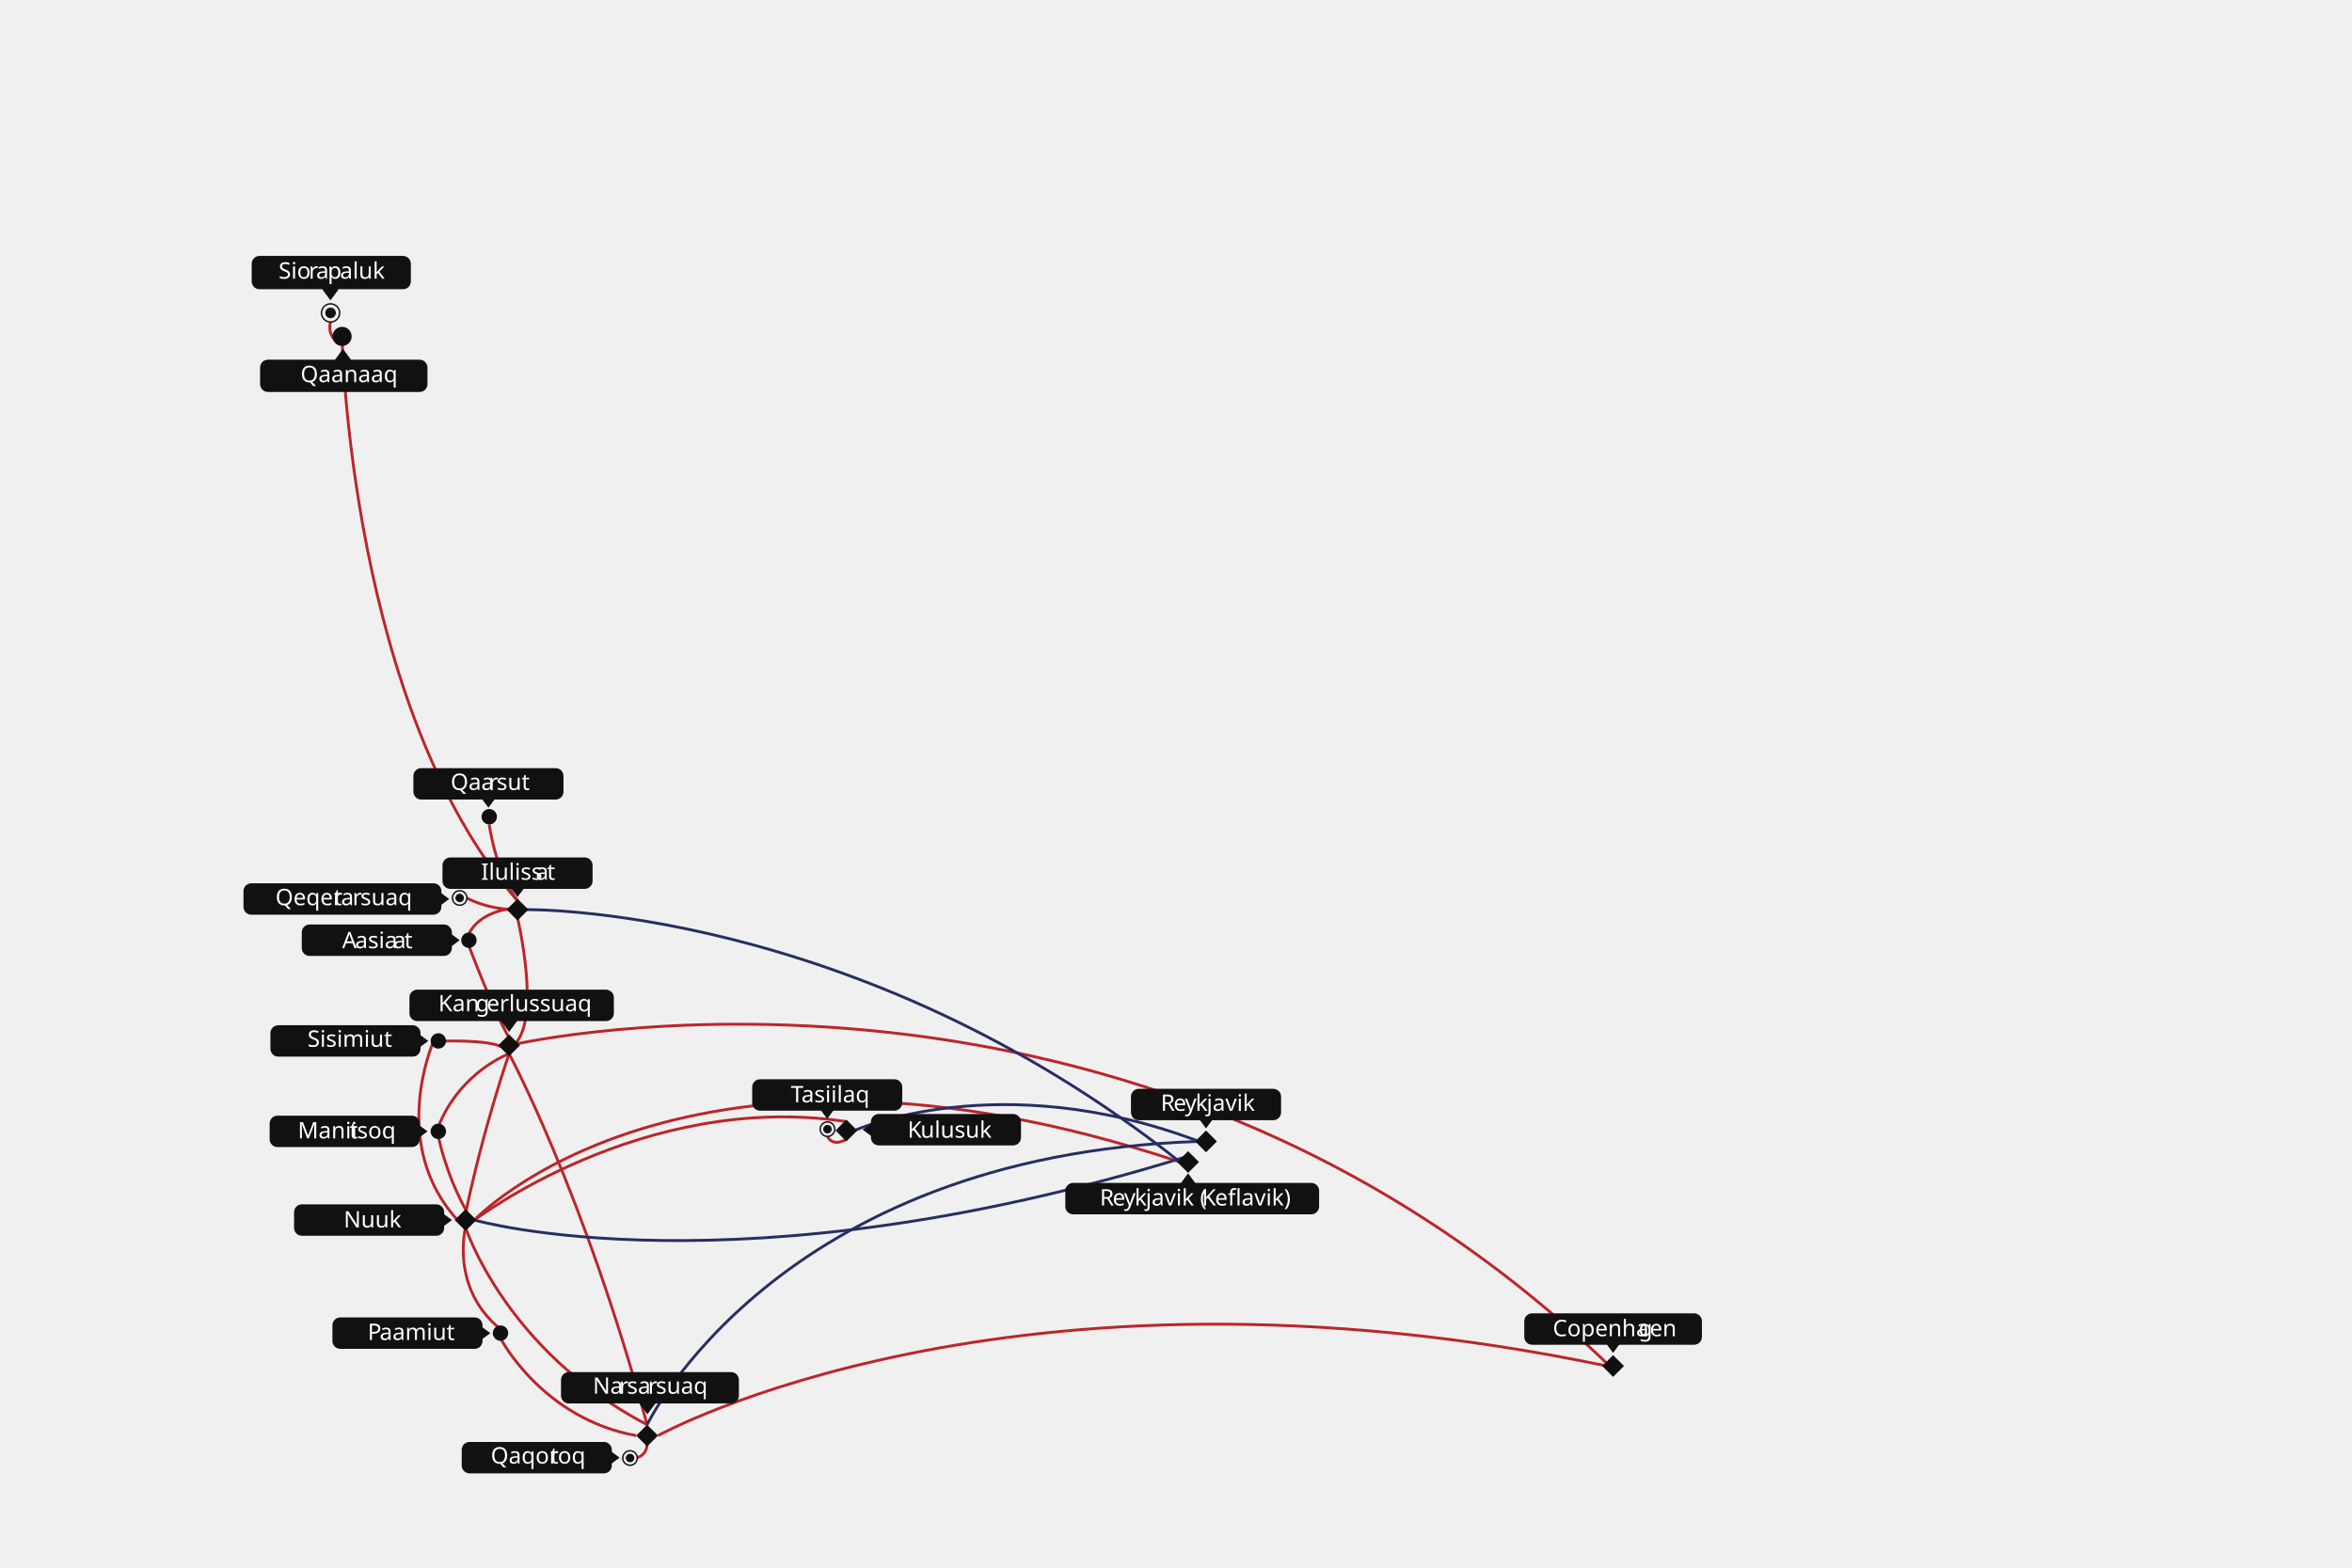
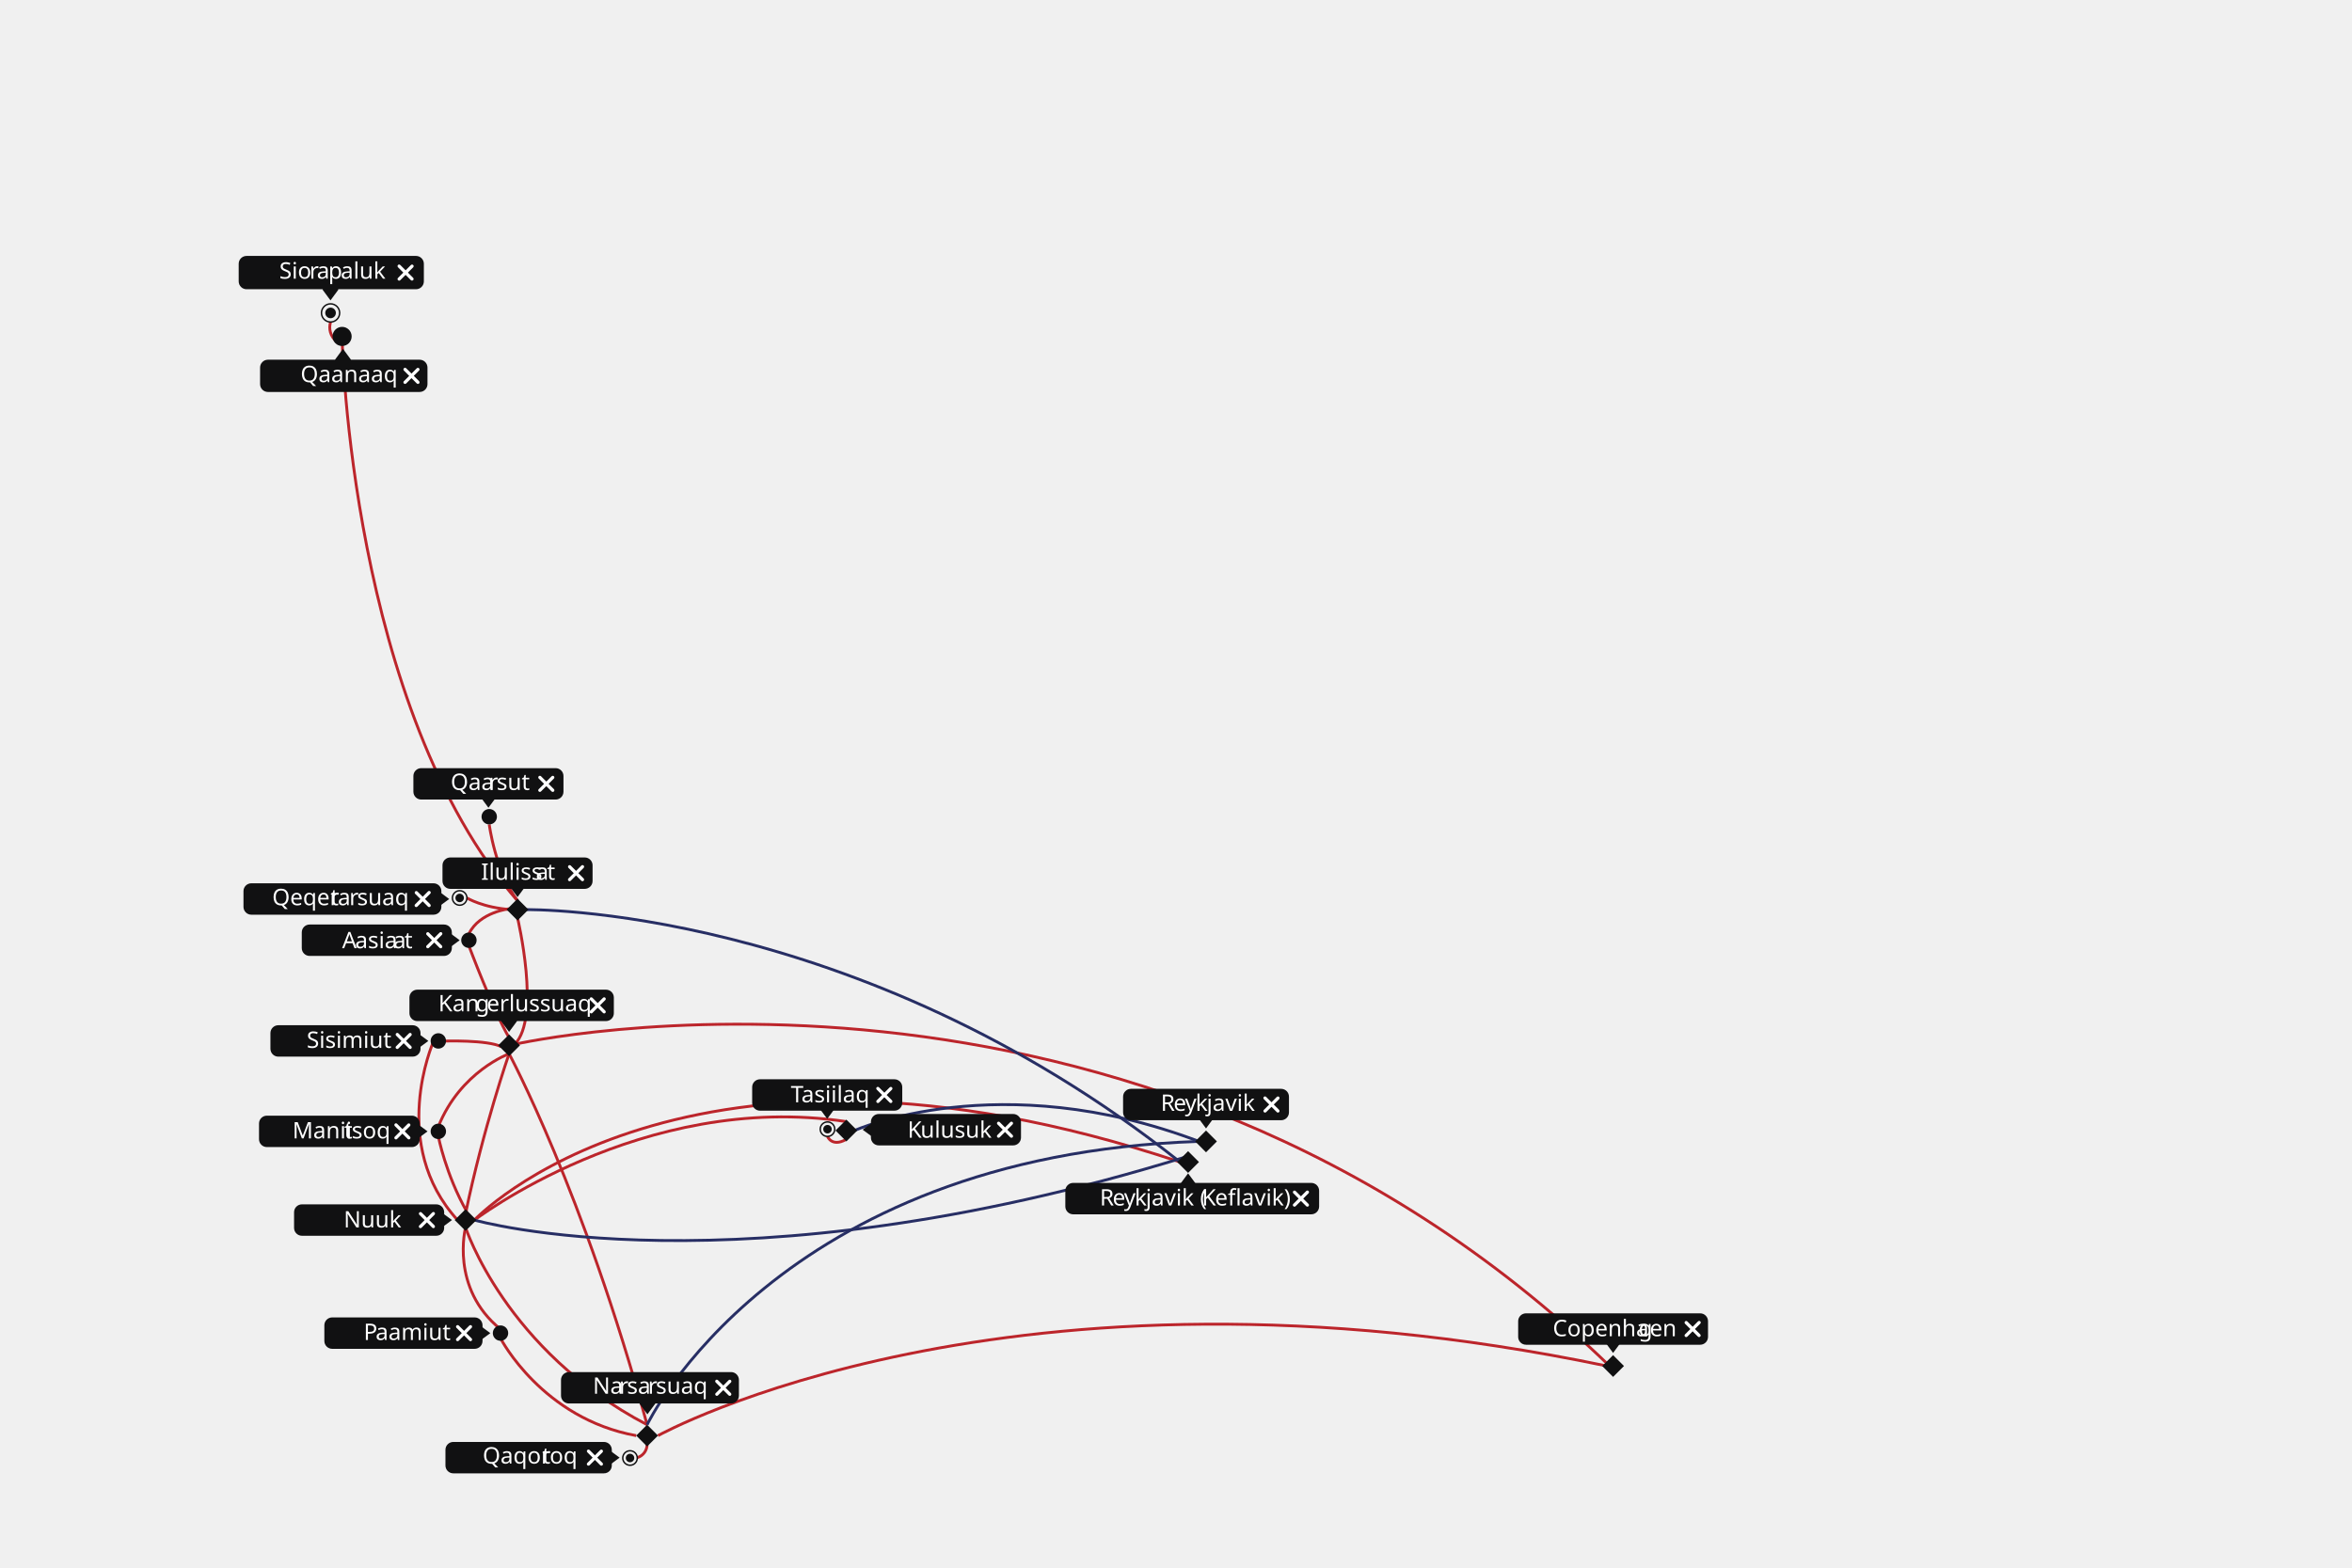
<svg xmlns="http://www.w3.org/2000/svg" id="Layer_1" data-name="Layer 1" viewBox="0 0 3300 2200">
  <g id="routes">
    <path class="route" id="copenhagen-narsarsuaq" d="M923.2,2014.67s491.22-272.8,1330.5-97.87" fill="none" stroke="#bc252b" stroke-miterlimit="10" stroke-width="4" />
    <path class="route" id="copenhagen-kangerlussuaq" d="M722.17,1465.49s866.28-197.16,1536,451.31" fill="none" stroke="#bc252b" stroke-miterlimit="10" stroke-width="4" />
    <path class="route" id="aasiaat-ilulissat" d="M715,1275.27s-42,4.39-57,35" fill="none" stroke="#bc252b" stroke-miterlimit="10" stroke-width="4" />
    <path class="route" id="ilulissat-kangerlussuaq" d="M726.13,1288s33.24,140.27-4,177.54" fill="none" stroke="#bc252b" stroke-miterlimit="10" stroke-width="4" />
    <path class="route" id="aasiaat-kangerlussuaq" d="M657.91,1327.41s35.08,93.19,56.36,128.74" fill="none" stroke="#bc252b" stroke-miterlimit="10" stroke-width="4" />
    <path class="route" id="sisimiut-kangerlussuaq" d="M622.26,1461s62.17-2.07,81.2,8" fill="none" stroke="#bc252b" stroke-miterlimit="10" stroke-width="4" />
    <path class="route" id="maniitsoq-kangerlussuaq" d="M714.27,1478.76S645.93,1503.58,615,1581" fill="none" stroke="#bc252b" stroke-miterlimit="10" stroke-width="4" />
    <path class="route" id="nuuk-kangerlussuaq" d="M714.27,1478.76S678,1583.28,653.21,1703.09" fill="none" stroke="#bc252b" stroke-miterlimit="10" stroke-width="4" />
    <path class="route" id="narsarsuaq-kangerlussuaq" d="M714.27,1478.76s104,192.49,193.66,520.63" fill="none" stroke="#bc252b" stroke-miterlimit="10" stroke-width="4" />
    <path class="route" id="nuuk-kulusuk" d="M663.16,1714s237.61-183.3,524.37-140" fill="none" stroke="#bc252b" stroke-miterlimit="10" stroke-width="4" />
-     <path class="route" id="kulusuk-tasiilaq" d="M1161,1594.82s5.94,15.19,25.73,4.44" fill="none" stroke="#bc252b" stroke-miterlimit="10" stroke-width="4" />
+     <path class="route" id="tasiilaq-kulusuk" d="M1161,1594.82s5.94,15.19,25.73,4.44" fill="none" stroke="#bc252b" stroke-miterlimit="10" stroke-width="4" />
    <path class="route" id="nuuk-maniitsoq" d="M615,1594.77s10.43,53.71,40,105.66" fill="none" stroke="#bc252b" stroke-miterlimit="10" stroke-width="4" />
    <path class="route" id="nuuk-narsarsuaq" d="M653.21,1722.54s55.5,172.58,254.72,276.85" fill="none" stroke="#bc252b" stroke-miterlimit="10" stroke-width="4" />
    <path class="route" id="narsarsuaq-qaqortoq" d="M894.15,2045.57a19.56,19.56,0,0,0,13.78-19.37" fill="none" stroke="#bc252b" stroke-miterlimit="10" stroke-width="4" />
    <path class="route" id="keflavik-nuuk" d="M665.58,1712.16s293.46-313.55,990.11-81.43" fill="none" stroke="#bc252b" stroke-miterlimit="10" stroke-width="4" />
-     <path class="route" id="reykjavik-kulusuk" d="M1198.92,1586.52s202.48-91.27,483.32,15.28" fill="none" stroke="#272e64" stroke-miterlimit="10" stroke-width="4" />
+     <path class="route" id="kulusuk-reykjavik" d="M1198.92,1586.52s202.48-91.27,483.32,15.28" fill="none" stroke="#272e64" stroke-miterlimit="10" stroke-width="4" />
    <path class="route" id="sisimiut-nuuk" d="M607.63,1463.07S544.94,1605.89,642,1712.16" fill="none" stroke="#bc252b" stroke-miterlimit="10" stroke-width="4" />
    <path class="route" id="ilulissat-qaarsut" d="M686.43,1156.92s8.38,65.91,40.17,107.85" fill="none" stroke="#bc252b" stroke-miterlimit="10" stroke-width="4" />
    <path class="route" id="ilulissat-qeqertarsuaq" d="M655.14,1260.13s22.25,13.77,62.48,16.4" fill="none" stroke="#bc252b" stroke-miterlimit="10" stroke-width="4" />
    <path class="route" id="siorapaluk-qaanaaq" d="M471.37,478.46a25.19,25.19,0,0,1-7.57-26.57" fill="none" stroke="#bc252b" stroke-miterlimit="10" stroke-width="4" />
    <path class="route" id="nuuk-paamiut" d="M653.21,1722.54s-22.21,84.92,49,142.77" fill="none" stroke="#bc252b" stroke-miterlimit="10" stroke-width="4" />
    <path class="route" id="narsarsuaq-paamiut" d="M702.79,1879S761,1990.82,892.65,2014.67" fill="none" stroke="#bc252b" stroke-miterlimit="10" stroke-width="4" />
    <path class="route" id="keflavik-nuuk-2" data-name="keflavik-nuuk" d="M737.12,1276.53s461.8-8.2,918.57,354.2" fill="none" stroke="#272e64" stroke-miterlimit="10" stroke-width="4" />
    <path class="route" id="narsarsuaq-reykjavik" d="M907.93,1999.39s180.67-378.22,774.31-397.59" fill="none" stroke="#272e64" stroke-miterlimit="10" stroke-width="4" />
    <path class="route" id="nuuk-keflavik" d="M665.58,1712.16S1033.65,1818,1662.15,1624" fill="none" stroke="#272e64" stroke-miterlimit="10" stroke-width="4" />
    <path class="route" id="ilulissat-qaanaaq" d="M480,475.83s11.31,518.7,246.62,788.94" fill="none" stroke="#bc252b" stroke-miterlimit="10" stroke-width="4" />
  </g>
  <g id="pins">
    <rect class="pin" id="kulusukPin" x="1176.73" y="1575.72" width="21.6" height="21.6" transform="translate(1469.66 -375.03) rotate(45)" fill="#101011" />
    <rect class="pin" id="sisimiutPin" x="604.21" y="1449.98" width="21.6" height="21.6" rx="10.8" transform="translate(1213.06 -7.03) rotate(45)" fill="#101011" />
    <rect class="pin" id="ilulissatPin" x="715.33" y="1265.72" width="21.6" height="21.6" transform="translate(1115.32 -139.57) rotate(45)" fill="#101011" />
    <rect class="pin" id="keflavikPin" x="1656.16" y="1619.93" width="21.6" height="21.6" transform="translate(1641.34 -701.09) rotate(45)" fill="#101011" />
    <rect class="pin" id="copenhagenPin" x="2252.47" y="1906.19" width="21.6" height="21.6" transform="translate(2018.41 -1038.9) rotate(45)" fill="#101011" />
    <rect class="pin" id="reykjavikPin" x="1681.32" y="1590.99" width="21.6" height="21.6" transform="translate(1628.25 -727.36) rotate(45)" fill="#101011" />
+     <g class="pin" id="tasiilaqPin">
+       <circle cx="1161.02" cy="1584.63" r="5.94" fill="#101011" />
+       <circle cx="1161.02" cy="1584.63" r="10.19" fill="none" stroke="#101011" stroke-miterlimit="10" stroke-width="2" />
+     </g>
    <rect class="pin" id="nuukPin" x="642.41" y="1701.35" width="21.6" height="21.6" transform="translate(1402 39.59) rotate(45)" fill="#101011" />
    <rect class="pin" id="maniitsoqPin" x="604.21" y="1576.9" width="21.6" height="21.6" rx="10.8" transform="translate(1302.81 30.14) rotate(45)" fill="#101011" />
    <rect class="pin" id="paamiutPin" x="691.45" y="1860.02" width="21.6" height="21.6" rx="10.8" transform="translate(1528.56 51.38) rotate(45)" fill="#101011" />
+     <g class="pin" id="siorapalukPin">
+       <circle cx="463.8" cy="439.14" r="7.44" fill="#101011" />
+       <circle cx="463.8" cy="439.14" r="12.76" fill="none" stroke="#101011" stroke-miterlimit="10" stroke-width="2" />
+     </g>
    <rect class="pin" id="qaanaaqPin" x="466.56" y="458.7" width="26.85" height="26.85" rx="13.42" transform="translate(474.42 -201.12) rotate(45)" fill="#101011" />
    <rect class="pin" id="kangerlussuaqPin" x="703.47" y="1456.16" width="21.6" height="21.6" transform="translate(1246.5 -75.4) rotate(45)" fill="#101011" />
    <rect class="pin" id="narsarsuaqPin" x="897.12" y="2003.86" width="21.6" height="21.6" transform="translate(1690.51 -51.92) rotate(45)" fill="#101011" />
    <rect class="pin" id="aasiaatPin" x="647.11" y="1308.65" width="21.6" height="21.6" rx="10.8" transform="translate(1125.69 -78.75) rotate(45)" fill="#101011" />
    <rect class="pin" id="qaarsutPin" x="675.63" y="1135.32" width="21.6" height="21.6" rx="10.8" transform="translate(1011.48 -149.69) rotate(45)" fill="#101011" />
-     <g class="pin" id="tasiilaqPin">
-       <circle cx="1161.02" cy="1584.63" r="5.94" fill="#101011" />
-       <circle cx="1161.02" cy="1584.63" r="10.19" fill="none" stroke="#101011" stroke-miterlimit="10" stroke-width="2" />
-     </g>
-     <g class="pin" id="siorapalukPin">
-       <circle cx="463.8" cy="439.14" r="7.44" fill="#101011" />
-       <circle cx="463.8" cy="439.14" r="12.76" fill="none" stroke="#101011" stroke-miterlimit="10" stroke-width="2" />
-     </g>
    <g class="pin" id="qeqertarsuaqPin">
      <circle cx="644.95" cy="1260.13" r="5.94" fill="#101011" />
      <circle cx="644.95" cy="1260.13" r="10.19" fill="none" stroke="#101011" stroke-miterlimit="10" stroke-width="2" />
    </g>
    <g class="pin" id="qaqortoqPin">
      <circle cx="883.96" cy="2046.07" r="5.94" fill="#101011" />
      <circle cx="883.96" cy="2046.07" r="10.19" fill="none" stroke="#101011" stroke-miterlimit="10" stroke-width="2" />
    </g>
  </g>
  <g id="labels">
    <g class="label" id="qaarsutLabel">
      <polygon points="696.54 1118.3 685.3 1133.53 674.07 1118.3 685.3 1103.06 696.54 1118.3" fill="#111112" />
      <rect x="580.01" y="1077.97" width="210.58" height="44.07" rx="11.01" fill="#111112" />
      <text transform="translate(632.25 1108.59)" font-size="32" fill="#fff" font-family="SourceSansPro-Regular, Source Sans Pro">Qaa<tspan x="53.5" y="0" letter-spacing="0em">r</tspan>
        <tspan x="64.48" y="0">sut</tspan>
      </text>
+       <path class="close" d="M777.18,1107.45l-7.45-7.45,7.45-7.46a2.26,2.26,0,0,0-3.2-3.19h0l-7.45,7.46-7.45-7.46a2.26,2.26,0,1,0-3.2,3.2l7.46,7.45-7.46,7.45a2.19,2.19,0,0,0-.11,3.09,1.14,1.14,0,0,1,.11.11,2.25,2.25,0,0,0,3.18,0l0,0,7.45-7.45,7.45,7.45a2.26,2.26,0,0,0,3.22-3.18Z" fill="#fff" />
    </g>
    <g class="label" id="aasiaatLabel">
      <polygon points="629.72 1330.69 614.48 1319.45 629.72 1308.22 644.95 1319.45 629.72 1330.69" fill="#111112" />
      <rect x="423.4" y="1297.42" width="210.58" height="44.07" rx="11.01" fill="#111112" />
      <text transform="translate(479.98 1330.69)" font-size="32" fill="#fff" font-family="SourceSansPro-Regular, Source Sans Pro">
        <tspan letter-spacing="0.02em">A</tspan>
        <tspan x="18.14" y="0">asia</tspan>
        <tspan x="71.68" y="0" letter-spacing="-0.01em">a</tspan>
        <tspan x="87.36" y="0">t</tspan>
      </text>
+       <path class="close" data-name="close" d="M619.93,1326.91l-7.45-7.45,7.45-7.46a2.26,2.26,0,1,0-3.19-3.19h0l-7.46,7.45-7.45-7.45a2.26,2.26,0,1,0-3.2,3.2l7.46,7.45-7.46,7.45a2.18,2.18,0,0,0-.1,3.09l.1.11a2.25,2.25,0,0,0,3.18,0l0,0,7.45-7.45,7.45,7.45a2.26,2.26,0,0,0,3.22-3.18Z" fill="#fff" />
    </g>
    <g class="label" id="narsarsuaqLabel">
      <polygon points="919.58 1969.56 908.34 1984.8 897.11 1969.56 908.34 1954.32 919.58 1969.56" fill="#111112" />
      <rect x="787.13" y="1925.49" width="249.62" height="44.07" rx="11.01" fill="#111112" />
      <text transform="translate(831.83 1955.9)" font-size="32" fill="#fff" font-family="SourceSansPro-Regular, Source Sans Pro">Na<tspan x="36.83" y="0" letter-spacing="0em">r</tspan>
        <tspan x="47.81" y="0">sa</tspan>
        <tspan x="77.34" y="0" letter-spacing="0em">r</tspan>
        <tspan x="88.32" y="0">suaq</tspan>
      </text>
+       <path class="close" data-name="close" d="M1025.5,1955l-7.45-7.46,7.45-7.45a2.26,2.26,0,1,0-3.2-3.2h0l-7.45,7.46-7.46-7.45a2.26,2.26,0,1,0-3.19,3.19l7.45,7.45-7.45,7.46a2.18,2.18,0,0,0-.11,3.08,1.14,1.14,0,0,0,.11.11,2.25,2.25,0,0,0,3.18,0l0,0,7.45-7.45,7.45,7.46a2.29,2.29,0,0,0,3.2,0,2.25,2.25,0,0,0,0-3.18Z" fill="#fff" />
    </g>
    <g class="label" id="kangerlussuaqLabel">
      <polygon points="725.5 1432.91 714.27 1448.14 703.03 1432.91 714.27 1417.67 725.5 1432.91" fill="#111112" />
      <rect x="574.47" y="1388.84" width="286.79" height="44.07" rx="11.01" fill="#111112" />
      <text transform="translate(615.02 1419.25)" font-size="32" fill="#fff" font-family="SourceSansPro-Regular, Source Sans Pro">Kan<tspan x="52.16" y="0" letter-spacing="-0.01em">g</tspan>
        <tspan x="67.84" y="0">erlussuaq</tspan>
      </text>
+       <path class="close" data-name="close" d="M849.28,1418.33l-7.45-7.46,7.45-7.45a2.26,2.26,0,0,0-3.2-3.2h0l-7.45,7.46-7.45-7.45a2.26,2.26,0,1,0-3.2,3.19l7.46,7.45-7.46,7.46a2.18,2.18,0,0,0-.11,3.08l.11.11a2.25,2.25,0,0,0,3.18,0l0,0,7.45-7.45,7.45,7.45a2.27,2.27,0,0,0,3.2,0,2.24,2.24,0,0,0,0-3.17Z" fill="#fff" />
    </g>
    <g class="label" id="qaanaaqLabel">
      <polygon points="492.46 504.79 481.23 520.02 469.99 504.79 481.23 489.55 492.46 504.79" fill="#111112" />
      <rect x="364.92" y="504.79" width="234.86" height="45.27" rx="11.01" fill="#111112" />
      <text transform="translate(421.65 536.26)" font-size="32" fill="#fff" font-family="SourceSansPro-Regular, Source Sans Pro">Qaanaaq</text>
+       <path class="close" data-name="close" d="M588,534.87l-7.46-7.45L588,520a2.26,2.26,0,0,0-3.2-3.19h0l-7.46,7.46-7.45-7.46a2.26,2.26,0,1,0-3.2,3.2l7.46,7.45-7.45,7.45a2.19,2.19,0,0,0-.11,3.09l.11.11a2.24,2.24,0,0,0,3.17,0l0,0,7.45-7.45,7.46,7.45a2.26,2.26,0,0,0,3.22-3.18Z" fill="#fff" />
    </g>
    <g class="label" id="siorapalukLabel">
      <polygon points="474.9 406.32 463.67 421.55 452.44 406.32 463.67 391.08 474.9 406.32" fill="#111112" />
-       <rect x="353.14" y="359.16" width="223.32" height="46.73" rx="11.01" fill="#111112" />
-       <text transform="translate(390.86 391.08)" font-size="32" fill="#fff" font-family="SourceSansPro-Regular, Source Sans Pro">Sio<tspan x="42.3" y="0" letter-spacing="-0.02em">r</tspan>
+       <rect x="334.9" y="359.16" width="259.8" height="46.73" rx="11.01" fill="#111112" />
+       <text transform="translate(391.86 391.08)" font-size="32" fill="#fff" font-family="SourceSansPro-Regular, Source Sans Pro">Sio<tspan x="42.3" y="0" letter-spacing="-0.02em">r</tspan>
        <tspan x="52.64" y="0">a</tspan>
        <tspan x="68.77" y="0" letter-spacing="-0.01em">p</tspan>
        <tspan x="86.08" y="0">aluk</tspan>
      </text>
+       <path class="close" data-name="close" d="M579.75,390l-7.45-7.46,7.45-7.45a2.26,2.26,0,0,0-3.19-3.2h0l-7.46,7.46-7.45-7.45a2.26,2.26,0,1,0-3.2,3.19l7.46,7.45L558.46,390a2.17,2.17,0,0,0-.11,3.09.57.57,0,0,0,.11.11,2.24,2.24,0,0,0,3.17,0l0,0,7.45-7.45,7.46,7.45a2.26,2.26,0,0,0,3.21-3.17Z" fill="#fff" />
    </g>
    <g class="label" id="paamiutLabel">
      <polygon points="672.72 1882.06 657.48 1870.82 672.72 1859.59 687.95 1870.82 672.72 1882.06" fill="#111112" />
-       <rect x="466.41" y="1848.79" width="210.58" height="44.07" rx="11.01" fill="#111112" />
-       <text transform="translate(515.89 1880.45)" font-size="32" fill="#fff" font-family="SourceSansPro-Regular, Source Sans Pro">
+       <rect x="455.08" y="1848.79" width="221.92" height="44.07" rx="11.01" fill="#111112" />
+       <text transform="translate(510.23 1880.45)" font-size="32" fill="#fff" font-family="SourceSansPro-Regular, Source Sans Pro">
        <tspan letter-spacing="-0.04em">P</tspan>
        <tspan x="16.74" y="0">aamiut</tspan>
      </text>
+       <path class="close" data-name="close" d="M661.75,1878.28l-7.45-7.46,7.45-7.45a2.26,2.26,0,0,0-3.19-3.2h0l-7.46,7.46-7.45-7.45a2.26,2.26,0,0,0-3.2,3.19l7.46,7.45-7.45,7.45a2.18,2.18,0,0,0-.11,3.09,1.14,1.14,0,0,0,.11.11,2.24,2.24,0,0,0,3.17,0l0,0,7.45-7.45,7.46,7.45a2.26,2.26,0,0,0,3.19,0,2.23,2.23,0,0,0,0-3.17Z" fill="#fff" />
    </g>
    <g class="label" id="maniitsoqLabel">
      <polygon points="584.64 1598.93 569.4 1587.7 584.64 1576.47 599.87 1587.7 584.64 1598.93" fill="#111112" />
-       <rect x="378.33" y="1565.66" width="210.58" height="44.07" rx="11.01" fill="#111112" />
-       <text transform="translate(417.8 1597.58)" font-size="32" fill="#fff" font-family="SourceSansPro-Regular, Source Sans Pro">Manii<tspan x="72.64" y="0" letter-spacing="-0.01em">t</tspan>
+       <rect x="363.42" y="1565.66" width="225.5" height="44.07" rx="11.01" fill="#111112" />
+       <text transform="translate(410.34 1597.58)" font-size="32" fill="#fff" font-family="SourceSansPro-Regular, Source Sans Pro">Manii<tspan x="72.64" y="0" letter-spacing="-0.01em">t</tspan>
        <tspan x="83.13" y="0">soq</tspan>
      </text>
+       <path class="close" data-name="close" d="M575.27,1595.15l-7.45-7.45,7.45-7.46a2.26,2.26,0,0,0-3.19-3.19h0l-7.46,7.45-7.45-7.45a2.26,2.26,0,0,0-3.2,3.2l7.46,7.45-7.45,7.45a2.17,2.17,0,0,0-.11,3.09l.11.11a2.24,2.24,0,0,0,3.17,0l0,0,7.45-7.45,7.46,7.45a2.26,2.26,0,0,0,3.21-3.18Z" fill="#fff" />
    </g>
    <g class="label" id="nuukLabel">
      <polygon points="618.91 1723.39 603.67 1712.16 618.91 1700.92 634.14 1712.16 618.91 1723.39" fill="#111112" />
      <rect x="412.6" y="1690.12" width="210.58" height="44.07" rx="11.01" fill="#111112" />
      <text transform="translate(482.21 1722.54)" font-size="32" fill="#fff" font-family="SourceSansPro-Regular, Source Sans Pro">Nuuk</text>
+       <path class="close" data-name="close" d="M609.64,1719.61l-7.45-7.46,7.45-7.45a2.26,2.26,0,1,0-3.19-3.2h0L599,1709l-7.45-7.45a2.26,2.26,0,0,0-3.2,3.19l7.46,7.45-7.46,7.46a2.17,2.17,0,0,0-.1,3.08l.1.11a2.24,2.24,0,0,0,3.18,0l0,0,7.45-7.45,7.45,7.46a2.29,2.29,0,0,0,3.2,0,2.25,2.25,0,0,0,0-3.18Z" fill="#fff" />
    </g>
    <g class="label" id="qaqortoqLabel">
      <polygon points="854.12 2056.8 838.88 2045.57 854.12 2034.34 869.35 2045.57 854.12 2056.8" fill="#111112" />
-       <rect x="647.8" y="2023.54" width="210.58" height="44.07" rx="11.01" fill="#111112" />
-       <text transform="translate(688.57 2053.88)" font-size="32" fill="#fff" font-family="SourceSansPro-Regular, Source Sans Pro">Qaqor<tspan x="83.58" y="0" letter-spacing="-0.01em">t</tspan>
+       <rect x="624.99" y="2023.54" width="233.4" height="44.07" rx="11.01" fill="#111112" />
+       <text transform="translate(677.16 2053.88)" font-size="32" fill="#fff" font-family="SourceSansPro-Regular, Source Sans Pro">Qaqor<tspan x="83.58" y="0" letter-spacing="-0.01em">t</tspan>
        <tspan x="93.95" y="0">oq</tspan>
      </text>
+       <path class="close" data-name="close" d="M845.37,2053l-7.45-7.46,7.45-7.45a2.26,2.26,0,0,0-3.19-3.2h0l-7.46,7.46-7.45-7.46a2.26,2.26,0,0,0-3.2,3.2l7.46,7.45-7.45,7.45a2.18,2.18,0,0,0-.11,3.09,1.14,1.14,0,0,0,.11.11,2.24,2.24,0,0,0,3.17,0l0,0,7.45-7.45,7.46,7.45a2.26,2.26,0,0,0,3.19,0,2.23,2.23,0,0,0,0-3.17Z" fill="#fff" />
    </g>
    <g class="label" id="qeqertarsuaqLabel">
      <polygon points="615 1272.83 599.76 1261.59 615 1250.36 630.23 1261.59 615 1272.83" fill="#111112" />
      <rect x="341.61" y="1239.56" width="277.66" height="44.07" rx="11.01" fill="#111112" />
-       <text transform="translate(386.47 1270.32)" font-size="32" fill="#fff" font-family="SourceSansPro-Regular, Source Sans Pro">Qeqer<tspan x="81.85" y="0" letter-spacing="-0.02em">t</tspan>
+       <text transform="translate(381.9 1270.32)" font-size="32" fill="#fff" font-family="SourceSansPro-Regular, Source Sans Pro">Qeqer<tspan x="81.85" y="0" letter-spacing="-0.02em">t</tspan>
        <tspan x="92" y="0">a</tspan>
        <tspan x="108.13" y="0" letter-spacing="0em">r</tspan>
        <tspan x="119.1" y="0">suaq</tspan>
      </text>
+       <path class="close" data-name="close" d="M603.71,1269.05l-7.46-7.46,7.46-7.45a2.26,2.26,0,1,0-3.2-3.2h0l-7.45,7.46L585.6,1251a2.26,2.26,0,0,0-3.19,3.19l7.45,7.45-7.45,7.45a2.19,2.19,0,0,0-.11,3.09l.11.11a2.25,2.25,0,0,0,3.18,0l0,0,7.45-7.45,7.45,7.45a2.27,2.27,0,0,0,3.2,0,2.24,2.24,0,0,0,0-3.17Z" fill="#fff" />
    </g>
    <g class="label" id="tasiilaqLabel">
      <polygon points="1171.86 1554.92 1160.63 1570.16 1149.4 1554.92 1160.63 1539.69 1171.86 1554.92" fill="#111112" />
      <rect x="1055.34" y="1514.59" width="210.58" height="44.07" rx="11.01" fill="#111112" />
      <text transform="translate(1109.56 1546.94)" font-size="32" fill="#fff" font-family="SourceSansPro-Regular, Source Sans Pro">
        <tspan letter-spacing="-0.07em">T</tspan>
        <tspan x="14.82" y="0">asiilaq</tspan>
      </text>
+       <path class="close" data-name="close" d="M1251.47,1544.08l-7.45-7.46,7.45-7.45a2.26,2.26,0,0,0-3.2-3.2h0l-7.45,7.46-7.46-7.45a2.26,2.26,0,1,0-3.19,3.19l7.45,7.45-7.45,7.46a2.18,2.18,0,0,0-.11,3.08l.11.11a2.25,2.25,0,0,0,3.18,0l0,0,7.45-7.45,7.45,7.45a2.27,2.27,0,0,0,3.2,0,2.24,2.24,0,0,0,0-3.17Z" fill="#fff" />
    </g>
    <g class="label" id="reykjavikLabel">
      <polygon points="1703.36 1568.33 1692.13 1583.56 1680.89 1568.33 1692.13 1553.09 1703.36 1568.33" fill="#111112" />
-       <rect x="1586.83" y="1527.99" width="210.58" height="44.07" rx="11.01" fill="#111112" />
+       <rect x="1575.75" y="1527.99" width="232.75" height="44.07" rx="11.01" fill="#111112" />
      <text transform="translate(1628.59 1558.91)" font-size="32" fill="#fff" font-family="SourceSansPro-Regular, Source Sans Pro">
        <tspan letter-spacing="-0.01em">R</tspan>
        <tspan x="17.89" y="0" letter-spacing="0em">e</tspan>
        <tspan x="33.92" y="0">y</tspan>
        <tspan x="48.86" y="0" letter-spacing="-0.01em">k</tspan>
        <tspan x="64.38" y="0">javik</tspan>
      </text>
+       <path class="close" data-name="close" d="M1794.64,1557.48l-7.46-7.46,7.46-7.45a2.26,2.26,0,0,0-3.2-3.2h0l-7.45,7.46-7.46-7.45a2.26,2.26,0,1,0-3.19,3.19l7.45,7.45-7.45,7.46a2.18,2.18,0,0,0-.11,3.08l.11.11a2.23,2.23,0,0,0,3.17,0l0,0,7.45-7.45,7.45,7.46a2.28,2.28,0,0,0,3.19,0,2.25,2.25,0,0,0,0-3.18Z" fill="#fff" />
    </g>
    <g class="label" id="copenhagenLabel">
      <polygon points="2274.5 1883.39 2263.27 1898.62 2252.03 1883.39 2263.27 1868.15 2274.5 1883.39" fill="#111112" />
-       <rect x="2138.63" y="1843.05" width="249.27" height="44.07" rx="11.01" fill="#111112" />
+       <rect x="2130.08" y="1843.05" width="266.37" height="44.07" rx="11.01" fill="#111112" />
      <text transform="translate(2178.6 1875.16)" font-size="32" fill="#fff" font-family="SourceSansPro-Regular, Source Sans Pro">Copenha<tspan x="120.29" y="0" letter-spacing="-0.01em">g</tspan>
        <tspan x="135.97" y="0">en</tspan>
      </text>
+       <path class="close" data-name="close" d="M2385.52,1872.54l-7.45-7.45,7.45-7.46a2.26,2.26,0,1,0-3.19-3.19h0l-7.46,7.45-7.45-7.45a2.26,2.26,0,1,0-3.2,3.2l7.46,7.45-7.45,7.45a2.17,2.17,0,0,0-.11,3.09l.11.1a2.23,2.23,0,0,0,3.17,0l0,0,7.45-7.45,7.46,7.46a2.26,2.26,0,0,0,3.21-3.18Z" fill="#fff" />
    </g>
    <g class="label" id="keflavikLabel">
      <polygon points="1655.73 1661.82 1666.96 1646.58 1678.2 1661.82 1666.96 1677.05 1655.73 1661.82" fill="#111112" />
      <rect x="1494.71" y="1660.02" width="356.1" height="44.07" rx="11.01" fill="#111112" />
      <text transform="translate(1543.1 1691.74)" font-size="32" fill="#fff" font-family="SourceSansPro-Regular, Source Sans Pro">
        <tspan letter-spacing="-0.01em">R</tspan>
        <tspan x="17.89" y="0" letter-spacing="0em">e</tspan>
        <tspan x="33.92" y="0">y</tspan>
        <tspan x="48.86" y="0" letter-spacing="-0.01em">k</tspan>
        <tspan x="64.38" y="0">javik (</tspan>
        <tspan x="143.17" y="0" letter-spacing="-0.01em">K</tspan>
        <tspan x="161.47" y="0">eflavik)</tspan>
      </text>
+       <path class="close" data-name="close" d="M1835.93,1689.51l-7.45-7.46,7.45-7.45a2.26,2.26,0,0,0-3.2-3.2h0l-7.45,7.46-7.45-7.45a2.26,2.26,0,0,0-3.2,3.19l7.46,7.45-7.46,7.45a2.19,2.19,0,0,0-.11,3.09l.11.11a2.25,2.25,0,0,0,3.18,0l0,0,7.45-7.45,7.45,7.45a2.27,2.27,0,0,0,3.2,0,2.24,2.24,0,0,0,0-3.17Z" fill="#fff" />
    </g>
    <g class="label" id="ilulissatLabel">
      <polygon points="737.37 1243.64 726.13 1258.88 714.9 1243.64 726.13 1228.41 737.37 1243.64" fill="#111112" />
      <rect x="620.84" y="1203.31" width="210.58" height="44.07" rx="11.01" fill="#111112" />
      <text transform="translate(674.94 1234.61)" font-size="32" fill="#fff" font-family="SourceSansPro-Regular, Source Sans Pro">Iluliss<tspan x="76.83" y="0" letter-spacing="-0.01em">a</tspan>
        <tspan x="92.51" y="0">t</tspan>
      </text>
+       <path class="close" data-name="close" d="M818.89,1232.8l-7.45-7.46,7.45-7.45a2.26,2.26,0,1,0-3.2-3.2h0l-7.45,7.46-7.45-7.45a2.26,2.26,0,0,0-3.2,3.19l7.46,7.45-7.46,7.45a2.19,2.19,0,0,0-.11,3.09l.11.11a2.25,2.25,0,0,0,3.18,0l0,0,7.45-7.45,7.45,7.45a2.27,2.27,0,0,0,3.2,0,2.24,2.24,0,0,0,0-3.17Z" fill="#fff" />
    </g>
    <g class="label" id="sisimiutLabel">
      <polygon points="585.75 1472.02 570.51 1460.78 585.75 1449.55 600.98 1460.78 585.75 1472.02" fill="#111112" />
      <rect x="379.43" y="1438.75" width="210.58" height="44.07" rx="11.01" fill="#111112" />
-       <text transform="translate(431.37 1468.98)" font-size="32" fill="#fff" font-family="SourceSansPro-Regular, Source Sans Pro">Sisimiut</text>
+       <text transform="translate(430.3 1470.53)" font-size="32" fill="#fff" font-family="SourceSansPro-Regular, Source Sans Pro">Sisimiut</text>
+       <path class="close" data-name="close" d="M577.06,1468.24l-7.45-7.46,7.45-7.45a2.26,2.26,0,0,0-3.19-3.2h0l-7.46,7.46-7.45-7.45a2.26,2.26,0,0,0-3.2,3.19l7.46,7.45-7.45,7.45a2.18,2.18,0,0,0-.11,3.09l.11.11a2.24,2.24,0,0,0,3.17,0l0,0,7.45-7.45,7.46,7.45a2.26,2.26,0,0,0,3.19,0,2.23,2.23,0,0,0,0-3.17Z" fill="#fff" />
    </g>
    <g class="label" id="kulusukLabel">
      <polygon points="1225.57 1596.59 1210.34 1585.36 1225.57 1574.12 1240.81 1585.36 1225.57 1596.59" fill="#111112" />
      <rect x="1221.94" y="1563.32" width="210.58" height="44.07" rx="11.01" fill="#111112" />
      <text transform="translate(1273.37 1596.59)" font-size="32" fill="#fff" font-family="SourceSansPro-Regular, Source Sans Pro">
        <tspan letter-spacing="-0.01em">K</tspan>
        <tspan x="18.08" y="0">ulusuk</tspan>
      </text>
+       <path class="close" data-name="close" d="M1420.75,1592.81l-7.45-7.46,7.45-7.45a2.26,2.26,0,0,0-3.19-3.2h0l-7.46,7.46-7.45-7.45a2.26,2.26,0,0,0-3.2,3.19l7.46,7.45-7.45,7.46a2.17,2.17,0,0,0-.11,3.08l.11.11a2.23,2.23,0,0,0,3.17,0l0,0,7.45-7.45,7.46,7.46a2.28,2.28,0,0,0,3.19,0,2.25,2.25,0,0,0,0-3.18Z" fill="#fff" />
    </g>
  </g>
</svg>
